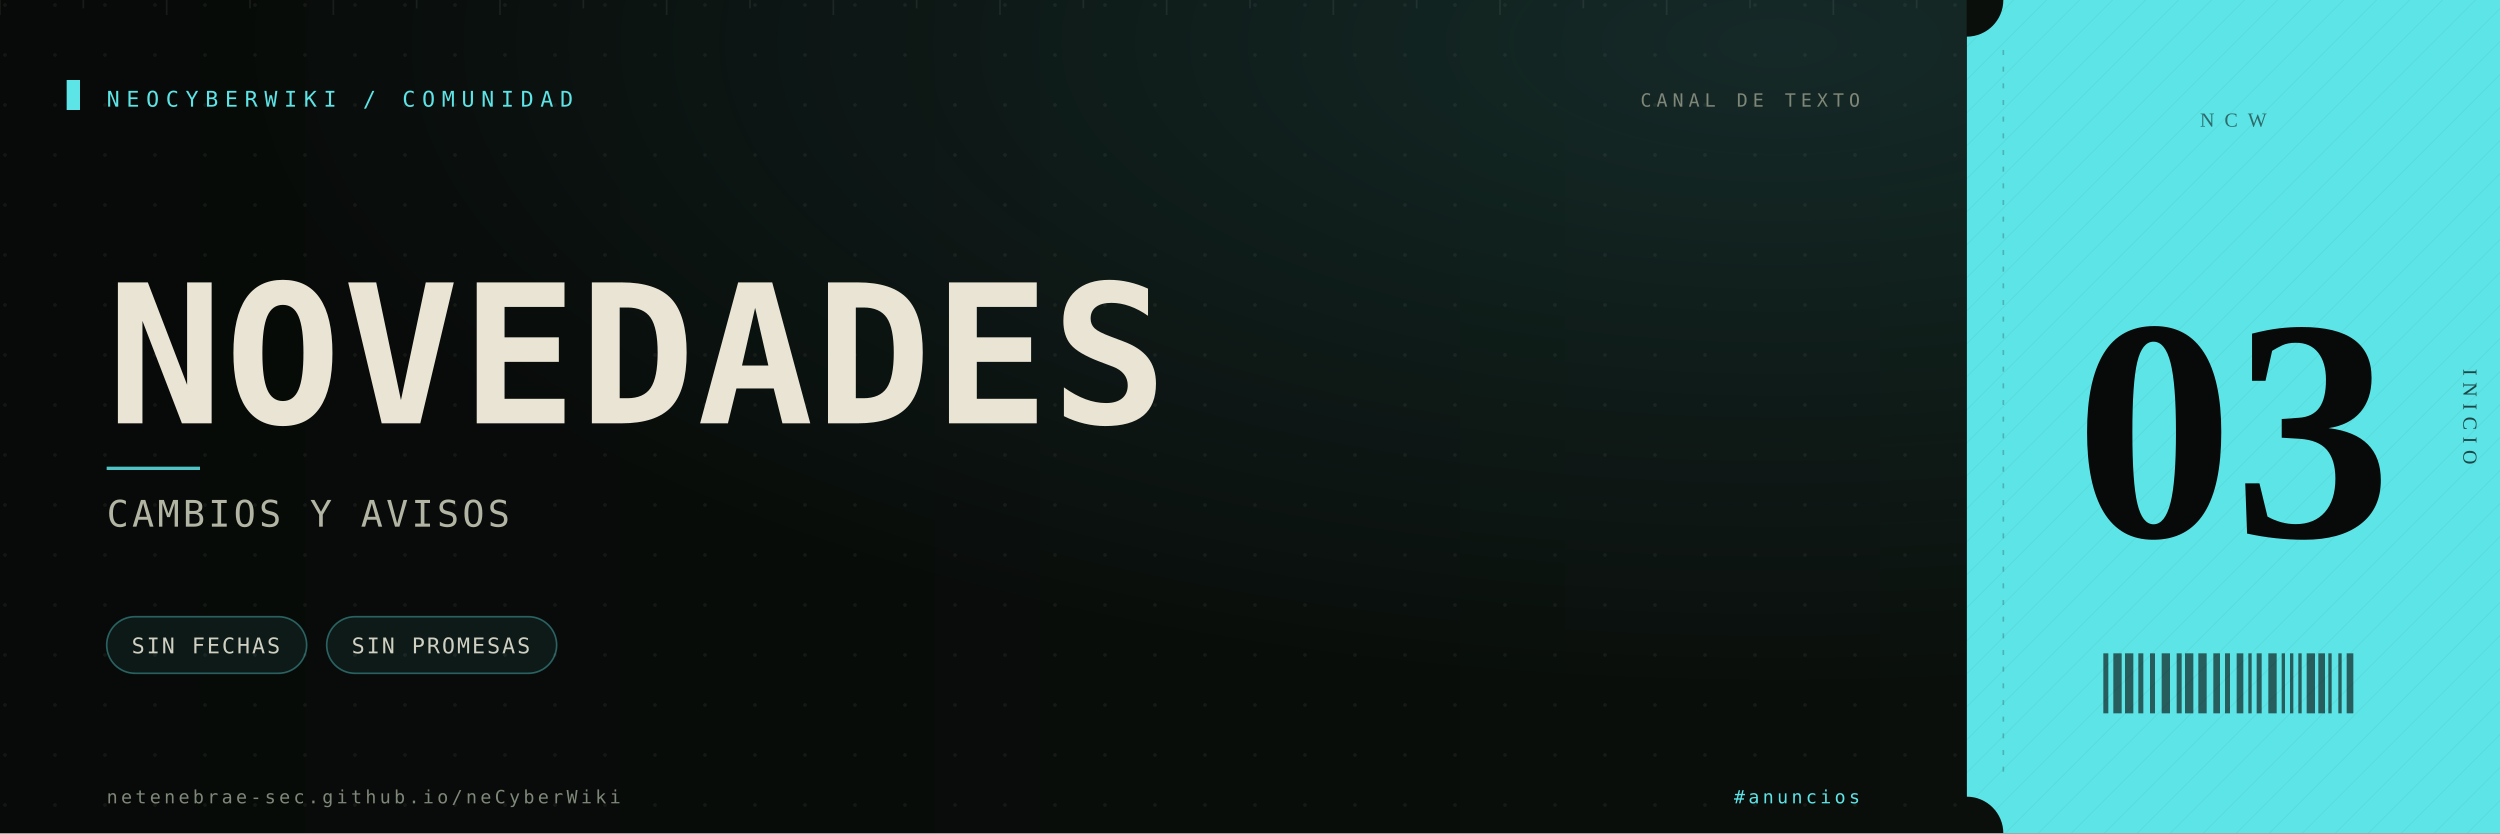
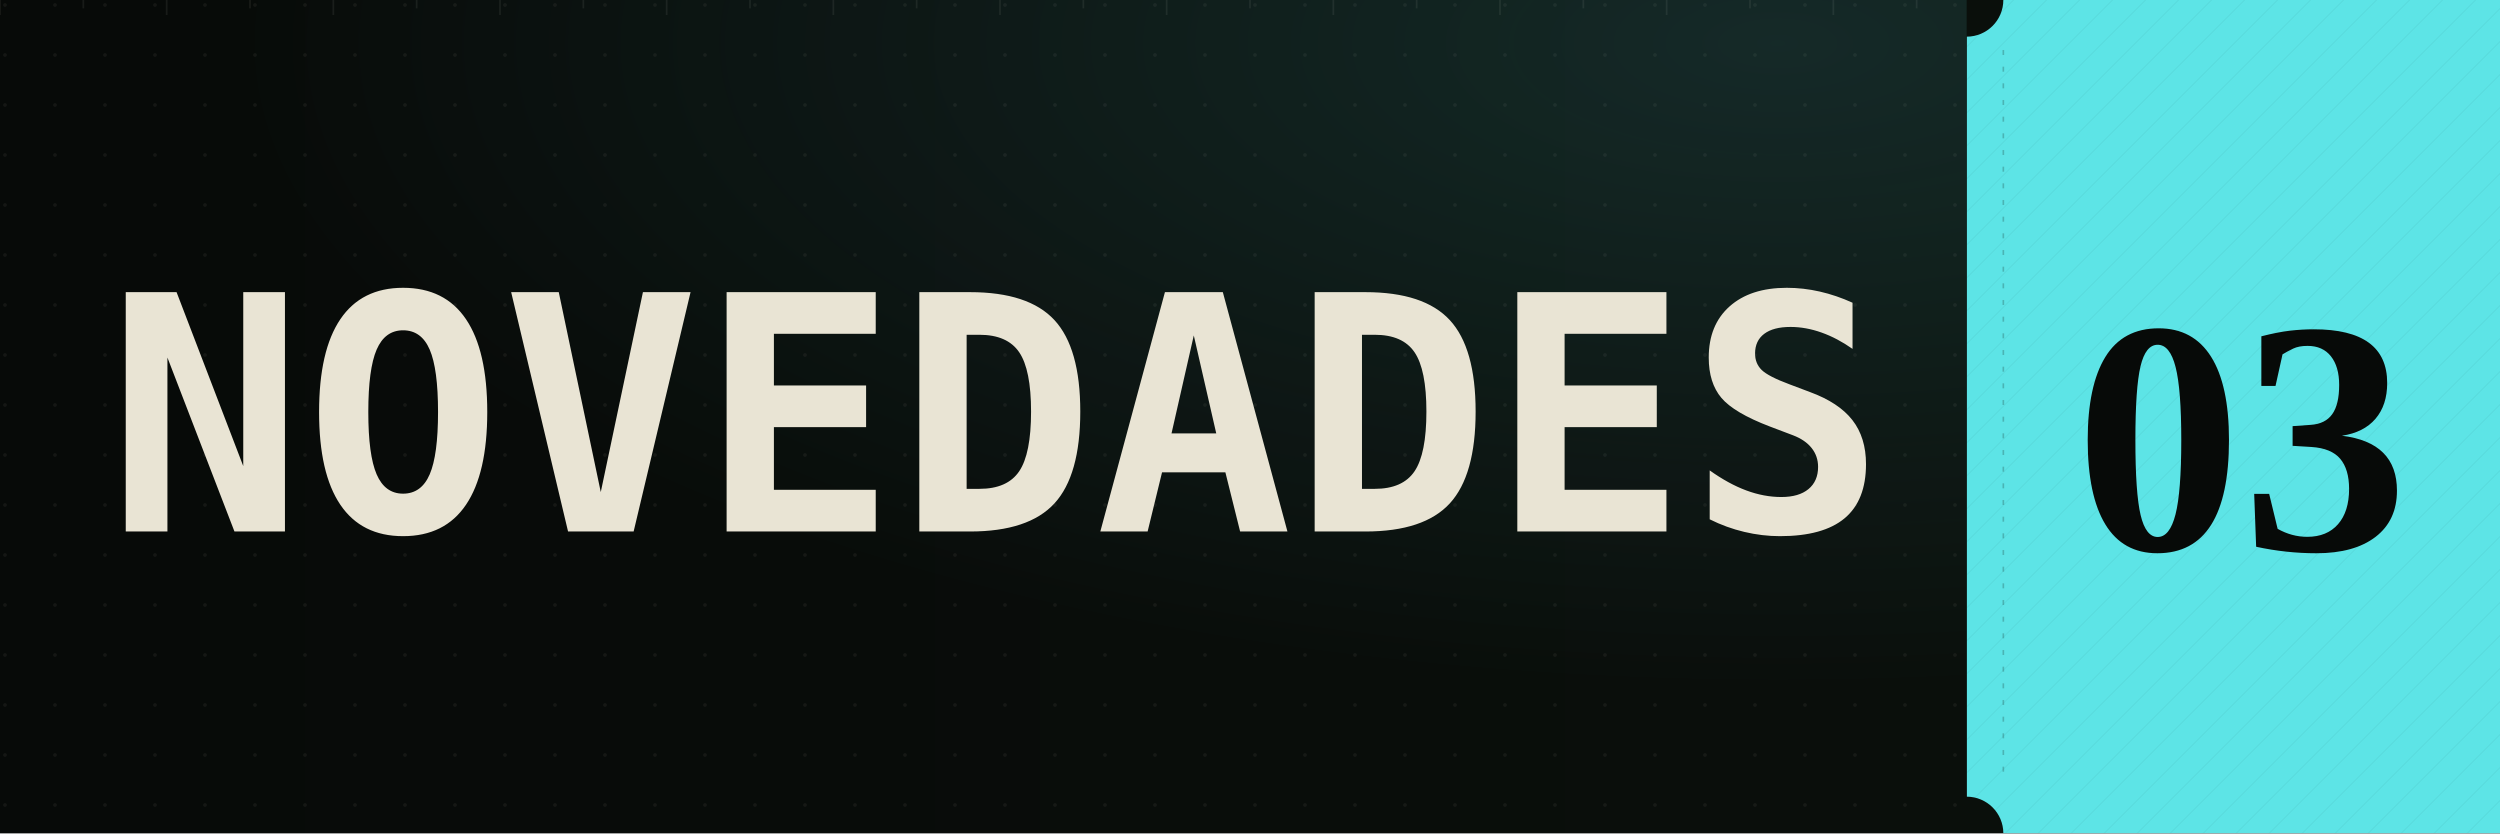
<svg xmlns="http://www.w3.org/2000/svg" viewBox="0 0 1500 500" width="1500" height="500" role="img" aria-label="neCyberWiki comunidad - anuncios">
  <defs>
    <linearGradient id="bg" x1="0" y1="0" x2="1" y2="0">
      <stop offset="0" stop-color="#070a08" />
      <stop offset="1" stop-color="#0b100c" />
    </linearGradient>
    <radialGradient id="glow" cx=".9" cy=".05" r=".78">
      <stop offset="0" stop-color="#5de4e6" stop-opacity=".13" />
      <stop offset="1" stop-color="#5de4e6" stop-opacity="0" />
    </radialGradient>
    <pattern id="dots" width="30" height="30" patternUnits="userSpaceOnUse">
      <circle cx="3" cy="3" r="1.1" fill="#e9e4d4" opacity=".06" />
    </pattern>
    <pattern id="hatch" width="14" height="14" patternUnits="userSpaceOnUse" patternTransform="rotate(45)">
      <line x1="0" y1="0" x2="0" y2="14" stroke="#070a08" stroke-width="1" opacity=".05" />
    </pattern>
    <mask id="stub">
      <rect x="1180" y="0" width="320" height="500" fill="#fff" />
      <circle cx="1180" cy="0" r="22" fill="#000" />
      <circle cx="1180" cy="500" r="22" fill="#000" />
    </mask>
  </defs>
  <rect width="1500" height="500" fill="url(#bg)" />
  <rect width="1180" height="500" fill="url(#dots)" />
  <rect width="1180" height="500" fill="url(#glow)" />
  <path d="M0 0V9 M50 0V5 M100 0V9 M150 0V5 M200 0V9 M250 0V5 M300 0V9 M350 0V5 M400 0V9 M450 0V5 M500 0V9 M550 0V5 M600 0V9 M650 0V5 M700 0V9 M750 0V5 M800 0V9 M850 0V5 M900 0V9 M950 0V5 M1000 0V9 M1050 0V5 M1100 0V9 M1150 0V5" stroke="#e9e4d4" stroke-opacity=".08" stroke-width="1" />
  <g mask="url(#stub)">
    <rect x="1180" y="0" width="320" height="500" fill="#5de4e6" />
    <rect x="1180" y="0" width="320" height="500" fill="url(#hatch)" />
    <line x1="1202" y1="30" x2="1202" y2="470" stroke="#070a08" stroke-opacity=".22" stroke-width="1" stroke-dasharray="3 7" />
-     <text x="1340" y="76" text-anchor="middle" font-size="12" letter-spacing="6" fill="#070a08" opacity=".55">NCW</text>
-     <text x="1340" y="322" text-anchor="middle" font-size="190" font-weight="800" fill="#070a08">03</text>
-     <rect x="1262" y="392" width="3" height="36" fill="#070a08" opacity=".62" />
-     <rect x="1268" y="392" width="5" height="36" fill="#070a08" opacity=".62" />
-     <rect x="1275" y="392" width="5" height="36" fill="#070a08" opacity=".62" />
-     <rect x="1283" y="392" width="3" height="36" fill="#070a08" opacity=".62" />
-     <rect x="1290" y="392" width="3" height="36" fill="#070a08" opacity=".62" />
-     <rect x="1297" y="392" width="5" height="36" fill="#070a08" opacity=".62" />
-     <rect x="1306" y="392" width="3" height="36" fill="#070a08" opacity=".62" />
-     <rect x="1311" y="392" width="5" height="36" fill="#070a08" opacity=".62" />
-     <rect x="1319" y="392" width="5" height="36" fill="#070a08" opacity=".62" />
-     <rect x="1328" y="392" width="4" height="36" fill="#070a08" opacity=".62" />
-     <rect x="1335" y="392" width="3" height="36" fill="#070a08" opacity=".62" />
-     <rect x="1342" y="392" width="4" height="36" fill="#070a08" opacity=".62" />
-     <rect x="1349" y="392" width="2" height="36" fill="#070a08" opacity=".62" />
-     <rect x="1354" y="392" width="3" height="36" fill="#070a08" opacity=".62" />
-     <rect x="1361" y="392" width="5" height="36" fill="#070a08" opacity=".62" />
-     <rect x="1369" y="392" width="2" height="36" fill="#070a08" opacity=".62" />
-     <rect x="1374" y="392" width="2" height="36" fill="#070a08" opacity=".62" />
-     <rect x="1379" y="392" width="2" height="36" fill="#070a08" opacity=".62" />
-     <rect x="1384" y="392" width="5" height="36" fill="#070a08" opacity=".62" />
-     <rect x="1391" y="392" width="4" height="36" fill="#070a08" opacity=".62" />
-     <rect x="1397" y="392" width="2" height="36" fill="#070a08" opacity=".62" />
-     <rect x="1403" y="392" width="2" height="36" fill="#070a08" opacity=".62" />
-     <rect x="1408" y="392" width="4" height="36" fill="#070a08" opacity=".62" />
-     <text transform="translate(1478 250) rotate(90)" text-anchor="middle" font-size="12" letter-spacing="4" fill="#070a08" opacity=".72">INICIO</text>
+     <text x="1345" y="330" text-anchor="middle" font-size="200" font-weight="800" fill="#070a08">03</text>
  </g>
  <g font-family="'JetBrains Mono','DejaVu Sans Mono',monospace">
-     <rect x="40" y="48" width="8" height="18" fill="#5de4e6" />
-     <text x="64" y="64" font-size="13" letter-spacing="4" fill="#5de4e6">NEOCYBERWIKI / COMUNIDAD</text>
-     <text x="1116" y="64" text-anchor="end" font-size="11" letter-spacing="3" fill="#7f8778">CANAL DE TEXTO</text>
-     <text x="64" y="254" font-size="116" font-weight="800" letter-spacing="1" fill="#e9e4d4">NOVEDADES</text>
-     <rect x="64" y="280" width="56" height="2" fill="#5de4e6" opacity=".85" />
-     <text x="64" y="316" font-size="22" letter-spacing="2" fill="#b3b5a4">CAMBIOS Y AVISOS</text>
-     <rect x="64" y="370" width="120" height="34" rx="17" fill="#5de4e6" fill-opacity=".07" stroke="#5de4e6" stroke-opacity=".38" />
-     <text x="79" y="392" font-size="13" letter-spacing="1.2" fill="#cfd0c2">SIN FECHAS</text>
-     <rect x="196" y="370" width="138" height="34" rx="17" fill="#5de4e6" fill-opacity=".07" stroke="#5de4e6" stroke-opacity=".38" />
-     <text x="211" y="392" font-size="13" letter-spacing="1.2" fill="#cfd0c2">SIN PROMESAS</text>
-     <text x="64" y="482" font-size="11" letter-spacing="2" fill="#7f8778">netenebrae-sec.github.io/neCyberWiki</text>
-     <text x="1116" y="482" text-anchor="end" font-size="11" letter-spacing="2" fill="#5de4e6">#anuncios</text>
+     <text x="64" y="318.9" font-size="197" font-weight="800" fill="#e9e4d4">NOVEDADES</text>
  </g>
</svg>
